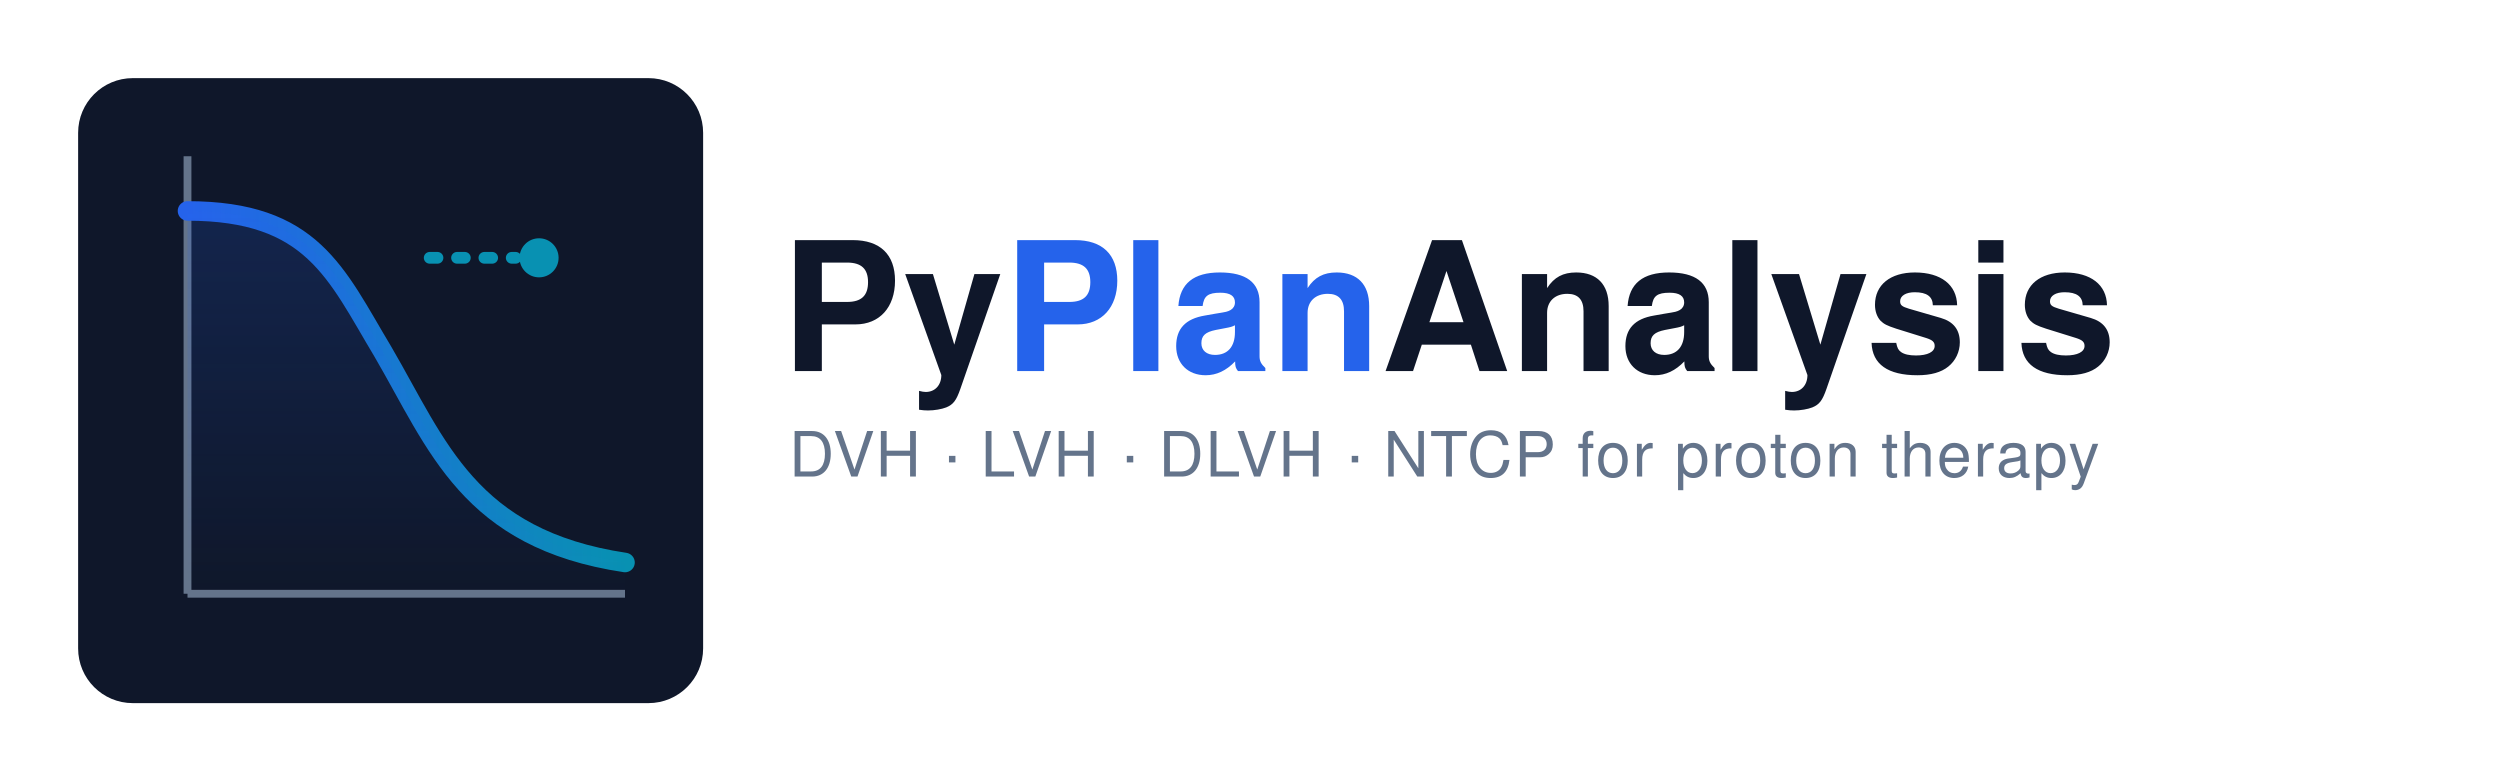
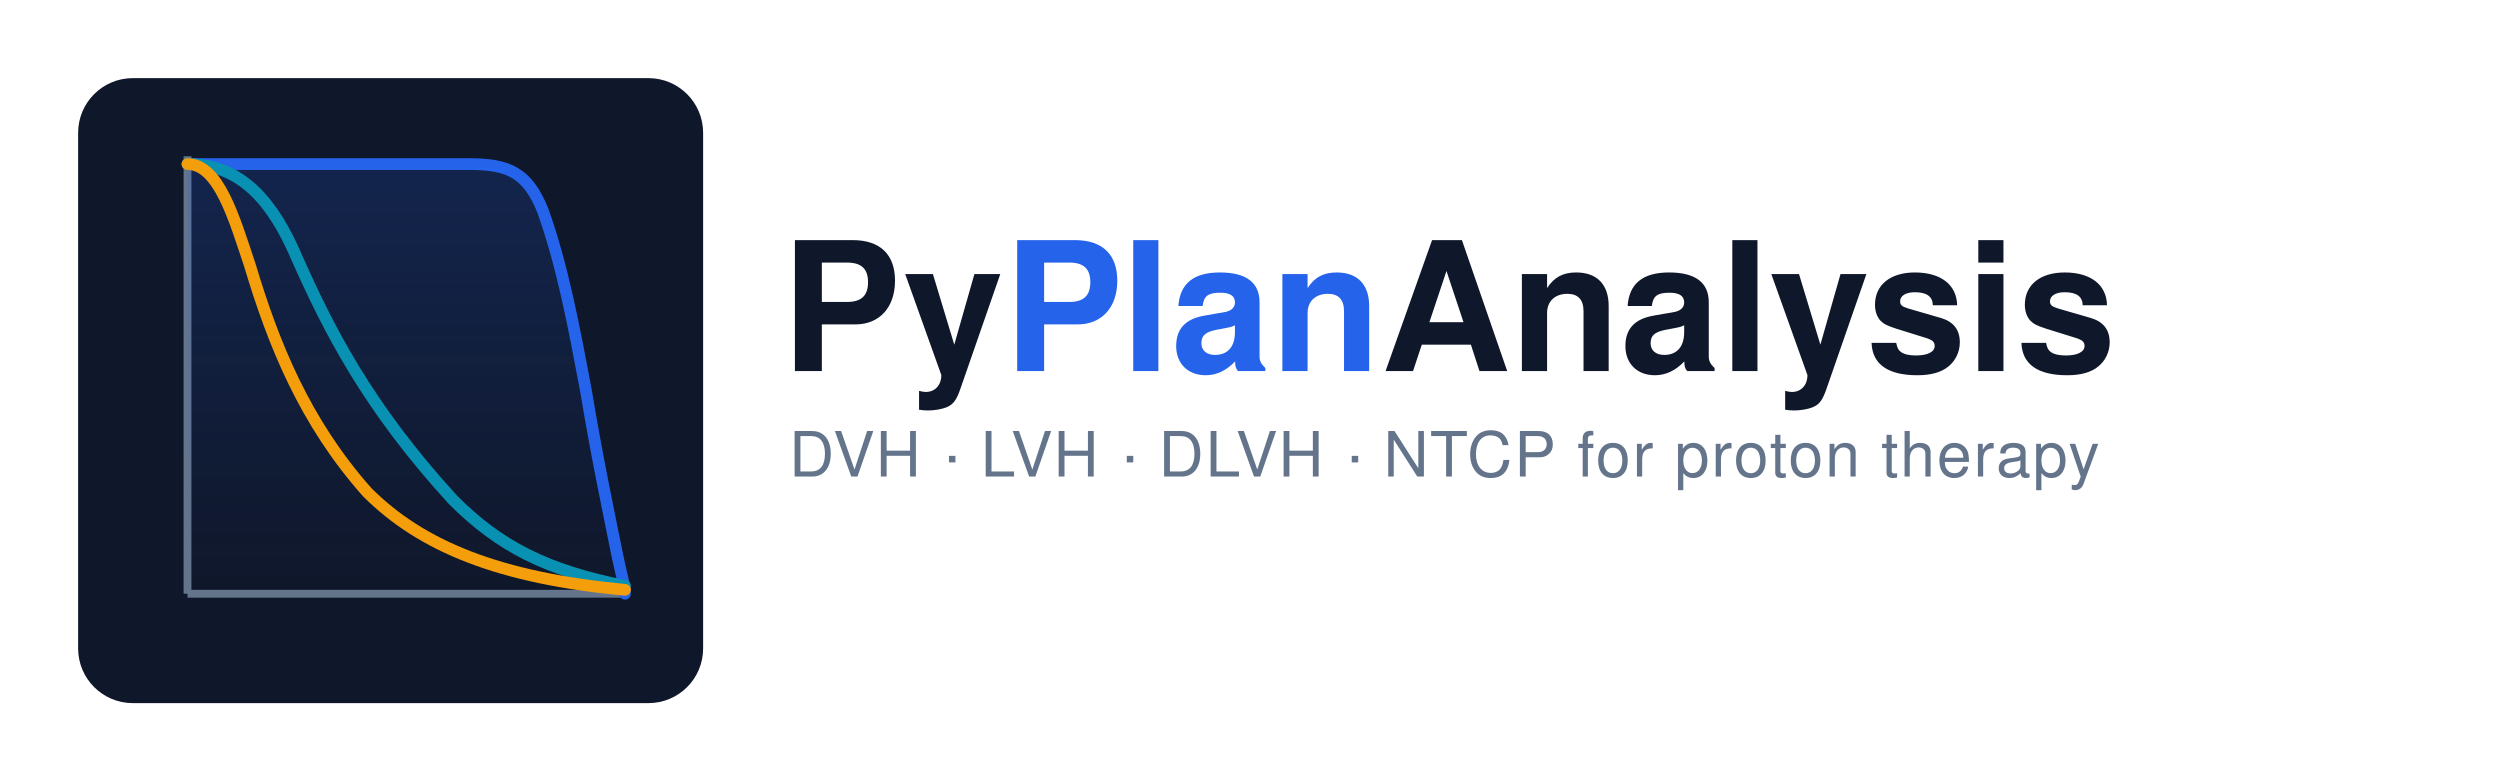
<svg xmlns="http://www.w3.org/2000/svg" viewBox="0 0 640 200">
  <defs>
    <linearGradient id="beam" x1="0" y1="0" x2="1" y2="0">
      <stop offset="0%" stop-color="#2563eb" />
      <stop offset="100%" stop-color="#0891b2" />
    </linearGradient>
    <linearGradient id="curveFill" x1="0" y1="0" x2="0" y2="1">
      <stop offset="0%" stop-color="#2563eb" stop-opacity="0.18" />
      <stop offset="100%" stop-color="#2563eb" stop-opacity="0" />
    </linearGradient>
  </defs>
  <g transform="translate(20,20)">
    <rect x="0" y="0" width="160" height="160" rx="14" fill="#0f172a" />
    <line x1="28" y1="20" x2="28" y2="132" stroke="#64748b" stroke-width="2" />
    <line x1="28" y1="132" x2="140" y2="132" stroke="#64748b" stroke-width="2" />
-     <path d="M 28 34 C 60 34, 66 50, 78 70 C 92 94, 100 118, 140 124" fill="none" stroke="url(#beam)" stroke-width="5" stroke-linecap="round" />
-     <path d="M 28 34 C 60 34, 66 50, 78 70 C 92 94, 100 118, 140 124 L 140 132 L 28 132 Z" fill="url(#curveFill)" stroke="none" />
-     <circle cx="118" cy="46" r="5" fill="#0891b2" />
-     <line x1="90" y1="46" x2="112" y2="46" stroke="#0891b2" stroke-width="3" stroke-linecap="round" stroke-dasharray="2 5" />
+     <path d="M 28 22 L 100 22 C 110 22, 115 24, 119 34 C 124 48, 127 64, 130 80 C 133 98, 136 112, 138 122 C 139 127, 140 130, 140 132" fill="none" stroke="#2563eb" stroke-width="3" stroke-linecap="round" />
+     <path d="M 28 22 L 100 22 C 110 22, 115 24, 119 34 C 124 48, 127 64, 130 80 C 133 98, 136 112, 138 122 C 139 127, 140 130, 140 132 L 28 132 Z" fill="url(#curveFill)" stroke="none" />
+     <path d="M 28 22 C 42 22, 50 32, 56 46 C 64 64, 74 84, 96 108 C 108 120, 120 126, 140 130" fill="none" stroke="#0891b2" stroke-width="3" stroke-linecap="round" />
+     <path d="M 28 22 C 36 22, 40 36, 44 48 C 50 68, 58 88, 74 106 C 88 120, 108 128, 140 131" fill="none" stroke="#f59e0b" stroke-width="3" stroke-linecap="round" />
  </g>
  <g transform="translate(200,0)">
    <text x="0" y="95" font-family="Helvetica, Arial, sans-serif" font-size="46" font-weight="700" fill="#0f172a">Py<tspan fill="#2563eb">Plan</tspan>Analysis</text>
    <text x="2" y="122" font-family="Helvetica, Arial, sans-serif" font-size="16" font-weight="400" fill="#64748b" letter-spacing="0.5">DVH · LVH · DLVH · NTCP for proton therapy</text>
  </g>
</svg>
